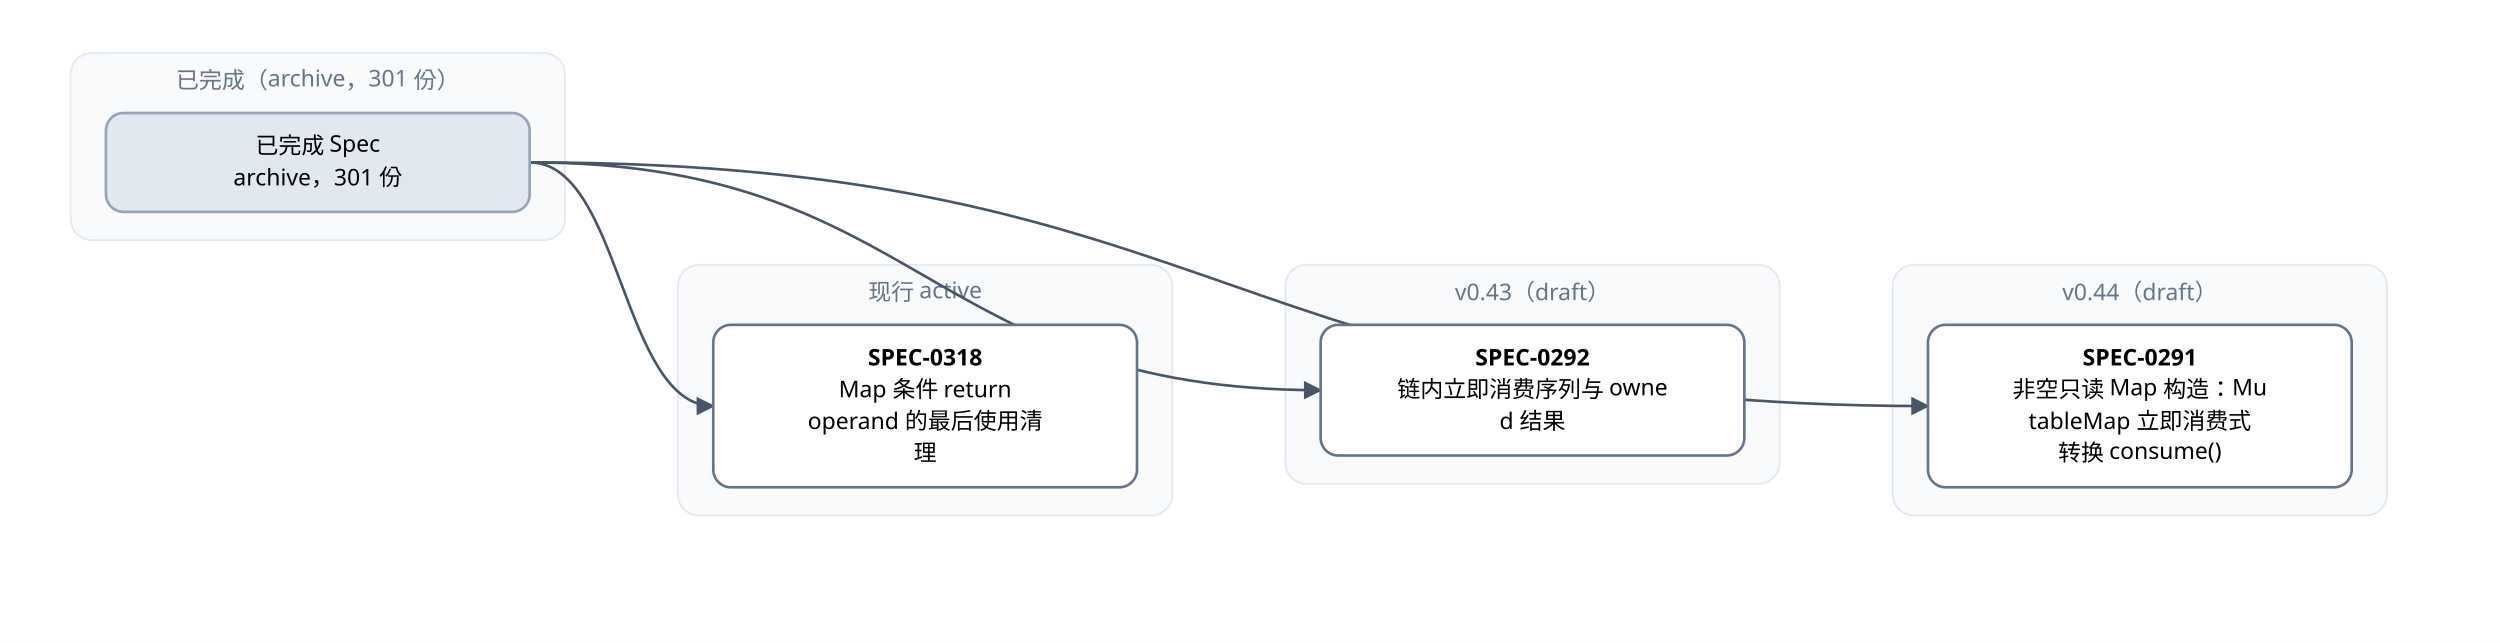
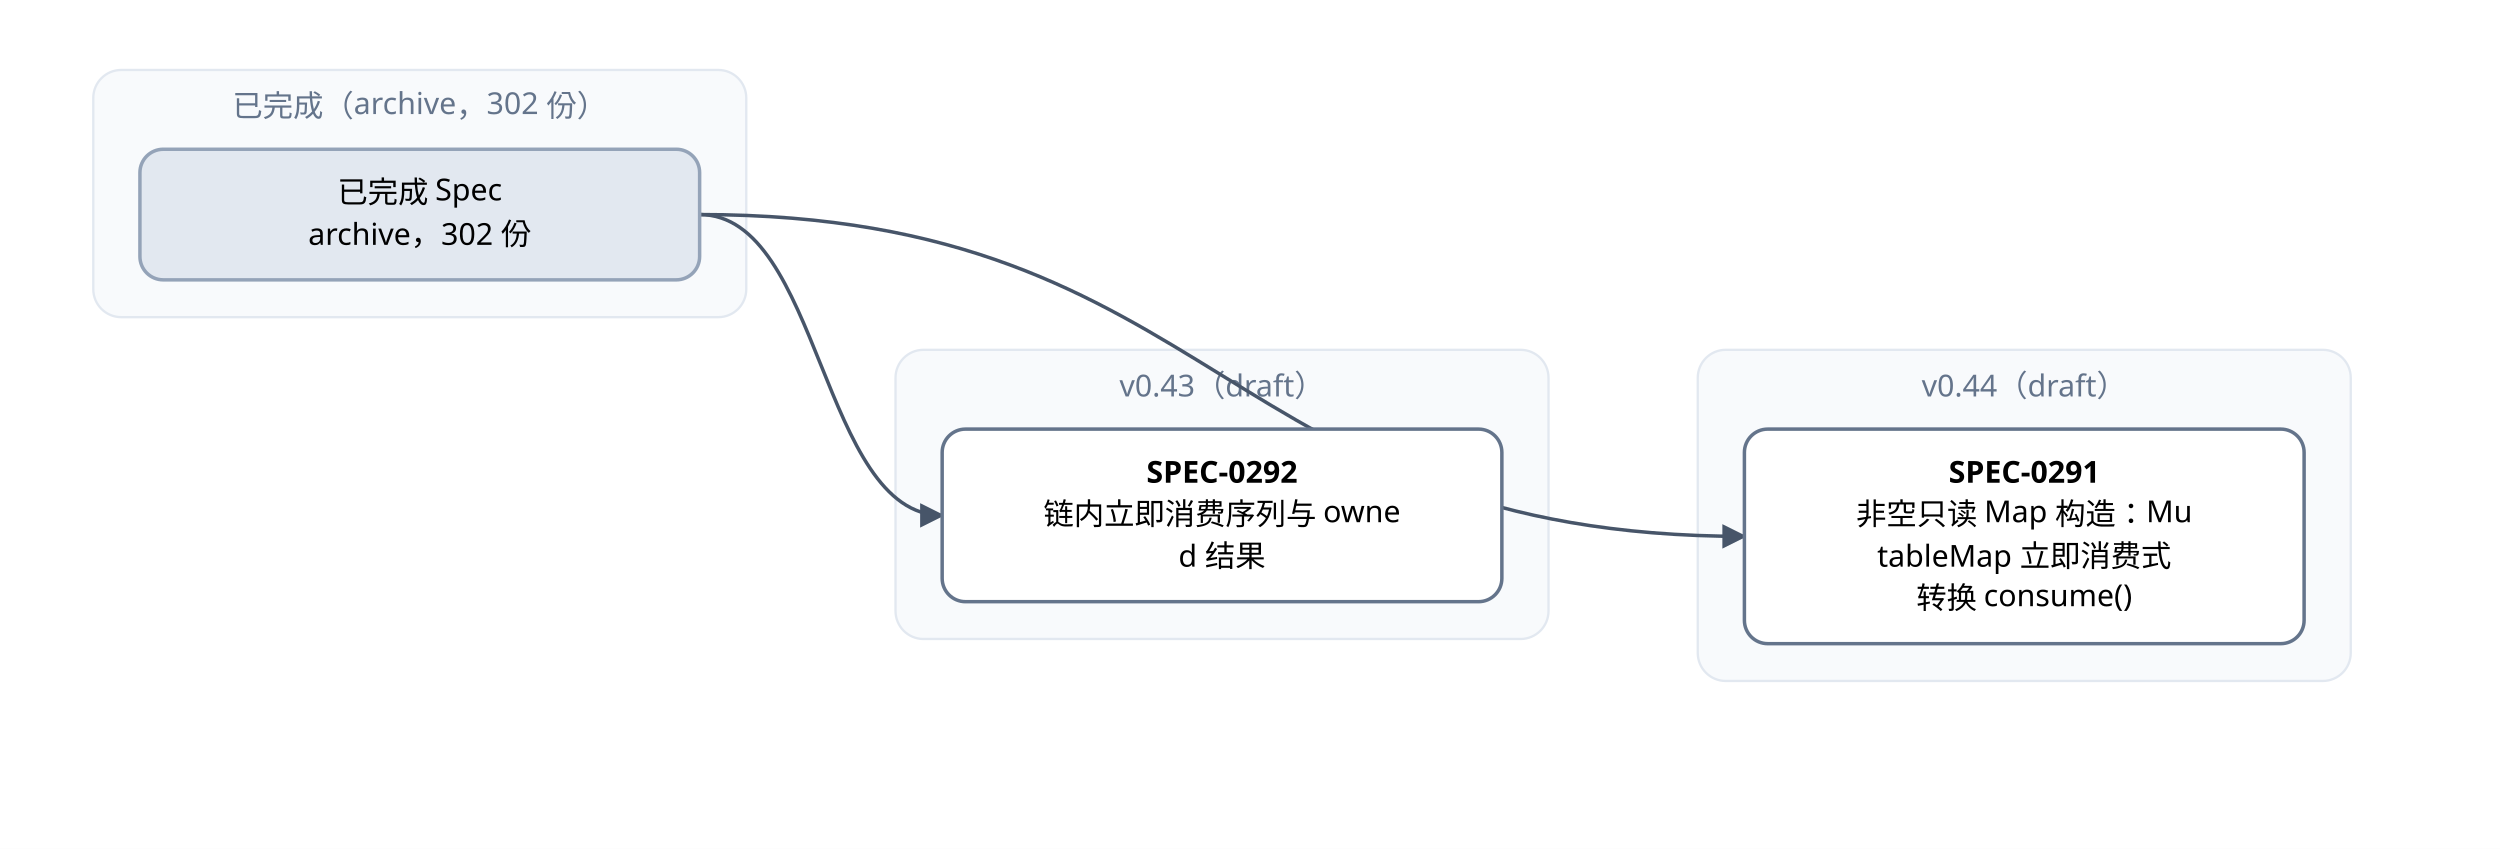
- <svg xmlns="http://www.w3.org/2000/svg" width="1416" height="364" viewBox="0 0 1416 364" font-family="PingFang SC, Microsoft YaHei, sans-serif">
+ <svg xmlns="http://www.w3.org/2000/svg" width="1072" height="364" viewBox="0 0 1072 364" font-family="PingFang SC, Microsoft YaHei, sans-serif">
  <defs>
    <marker id="arrow" viewBox="0 0 10 10" refX="9" refY="5" markerWidth="7" markerHeight="7" orient="auto-start-reverse">
      <path d="M0,0 L10,5 L0,10 z" fill="#475569" />
    </marker>
  </defs>
-   <rect width="1416" height="364" fill="#ffffff" />
+   <rect width="1072" height="364" fill="#ffffff" />
  <rect x="40" y="30" width="280" height="106" rx="12" fill="#f8fafc" stroke="#e2e8f0" />
-   <text x="180" y="50" text-anchor="middle" font-size="13" fill="#64748b">已完成（archive，301 份）</text>
-   <rect x="384" y="150" width="280" height="142" rx="12" fill="#f8fafc" stroke="#e2e8f0" />
-   <text x="524" y="170" text-anchor="middle" font-size="13" fill="#64748b">现行 active</text>
-   <rect x="728" y="150" width="280" height="124" rx="12" fill="#f8fafc" stroke="#e2e8f0" />
-   <text x="868" y="170" text-anchor="middle" font-size="13" fill="#64748b">v0.43（draft）</text>
-   <rect x="1072" y="150" width="280" height="142" rx="12" fill="#f8fafc" stroke="#e2e8f0" />
-   <text x="1212" y="170" text-anchor="middle" font-size="13" fill="#64748b">v0.44（draft）</text>
-   <path d="M 300 92 C 696 92, 696 230, 1092 230" fill="none" stroke="#475569" stroke-width="1.5" marker-end="url(#arrow)" />
-   <path d="M 300 92 C 524 92, 524 221, 748 221" fill="none" stroke="#475569" stroke-width="1.5" marker-end="url(#arrow)" />
-   <path d="M 300 92 C 352 92, 352 230, 404 230" fill="none" stroke="#475569" stroke-width="1.5" marker-end="url(#arrow)" />
-   <rect x="1092" y="184" width="240" height="92" rx="10" fill="#ffffff" stroke="#64748b" stroke-width="1.5" />
-   <text x="1212" y="207" text-anchor="middle" font-size="13" font-weight="600">SPEC-0291</text>
-   <text x="1212" y="225" text-anchor="middle" font-size="13">非空只读 Map 构造：Mu</text>
-   <text x="1212" y="243" text-anchor="middle" font-size="13">tableMap 立即消费式</text>
-   <text x="1212" y="261" text-anchor="middle" font-size="13">转换 consume()</text>
-   <rect x="748" y="184" width="240" height="74" rx="10" fill="#ffffff" stroke="#64748b" stroke-width="1.5" />
-   <text x="868" y="207" text-anchor="middle" font-size="13" font-weight="600">SPEC-0292</text>
-   <text x="868" y="225" text-anchor="middle" font-size="13">链内立即消费序列与 owne</text>
-   <text x="868" y="243" text-anchor="middle" font-size="13">d 结果</text>
-   <rect x="404" y="184" width="240" height="92" rx="10" fill="#ffffff" stroke="#64748b" stroke-width="1.5" />
-   <text x="524" y="207" text-anchor="middle" font-size="13" font-weight="600">SPEC-0318</text>
-   <text x="524" y="225" text-anchor="middle" font-size="13">Map 条件 return </text>
-   <text x="524" y="243" text-anchor="middle" font-size="13">operand 的最后使用清</text>
-   <text x="524" y="261" text-anchor="middle" font-size="13">理</text>
+   <text x="180" y="50" text-anchor="middle" font-size="13" fill="#64748b">已完成（archive，302 份）</text>
+   <rect x="384" y="150" width="280" height="124" rx="12" fill="#f8fafc" stroke="#e2e8f0" />
+   <text x="524" y="170" text-anchor="middle" font-size="13" fill="#64748b">v0.43（draft）</text>
+   <rect x="728" y="150" width="280" height="142" rx="12" fill="#f8fafc" stroke="#e2e8f0" />
+   <text x="868" y="170" text-anchor="middle" font-size="13" fill="#64748b">v0.44（draft）</text>
+   <path d="M 300 92 C 524 92, 524 230, 748 230" fill="none" stroke="#475569" stroke-width="1.5" marker-end="url(#arrow)" />
+   <path d="M 300 92 C 352 92, 352 221, 404 221" fill="none" stroke="#475569" stroke-width="1.5" marker-end="url(#arrow)" />
+   <rect x="748" y="184" width="240" height="92" rx="10" fill="#ffffff" stroke="#64748b" stroke-width="1.5" />
+   <text x="868" y="207" text-anchor="middle" font-size="13" font-weight="600">SPEC-0291</text>
+   <text x="868" y="225" text-anchor="middle" font-size="13">非空只读 Map 构造：Mu</text>
+   <text x="868" y="243" text-anchor="middle" font-size="13">tableMap 立即消费式</text>
+   <text x="868" y="261" text-anchor="middle" font-size="13">转换 consume()</text>
+   <rect x="404" y="184" width="240" height="74" rx="10" fill="#ffffff" stroke="#64748b" stroke-width="1.5" />
+   <text x="524" y="207" text-anchor="middle" font-size="13" font-weight="600">SPEC-0292</text>
+   <text x="524" y="225" text-anchor="middle" font-size="13">链内立即消费序列与 owne</text>
+   <text x="524" y="243" text-anchor="middle" font-size="13">d 结果</text>
  <rect x="60" y="64" width="240" height="56" rx="10" fill="#e2e8f0" stroke="#94a3b8" stroke-width="1.5" />
  <text x="180" y="87" text-anchor="middle" font-size="13">已完成 Spec</text>
-   <text x="180" y="105" text-anchor="middle" font-size="13">archive，301 份</text>
+   <text x="180" y="105" text-anchor="middle" font-size="13">archive，302 份</text>
</svg>
